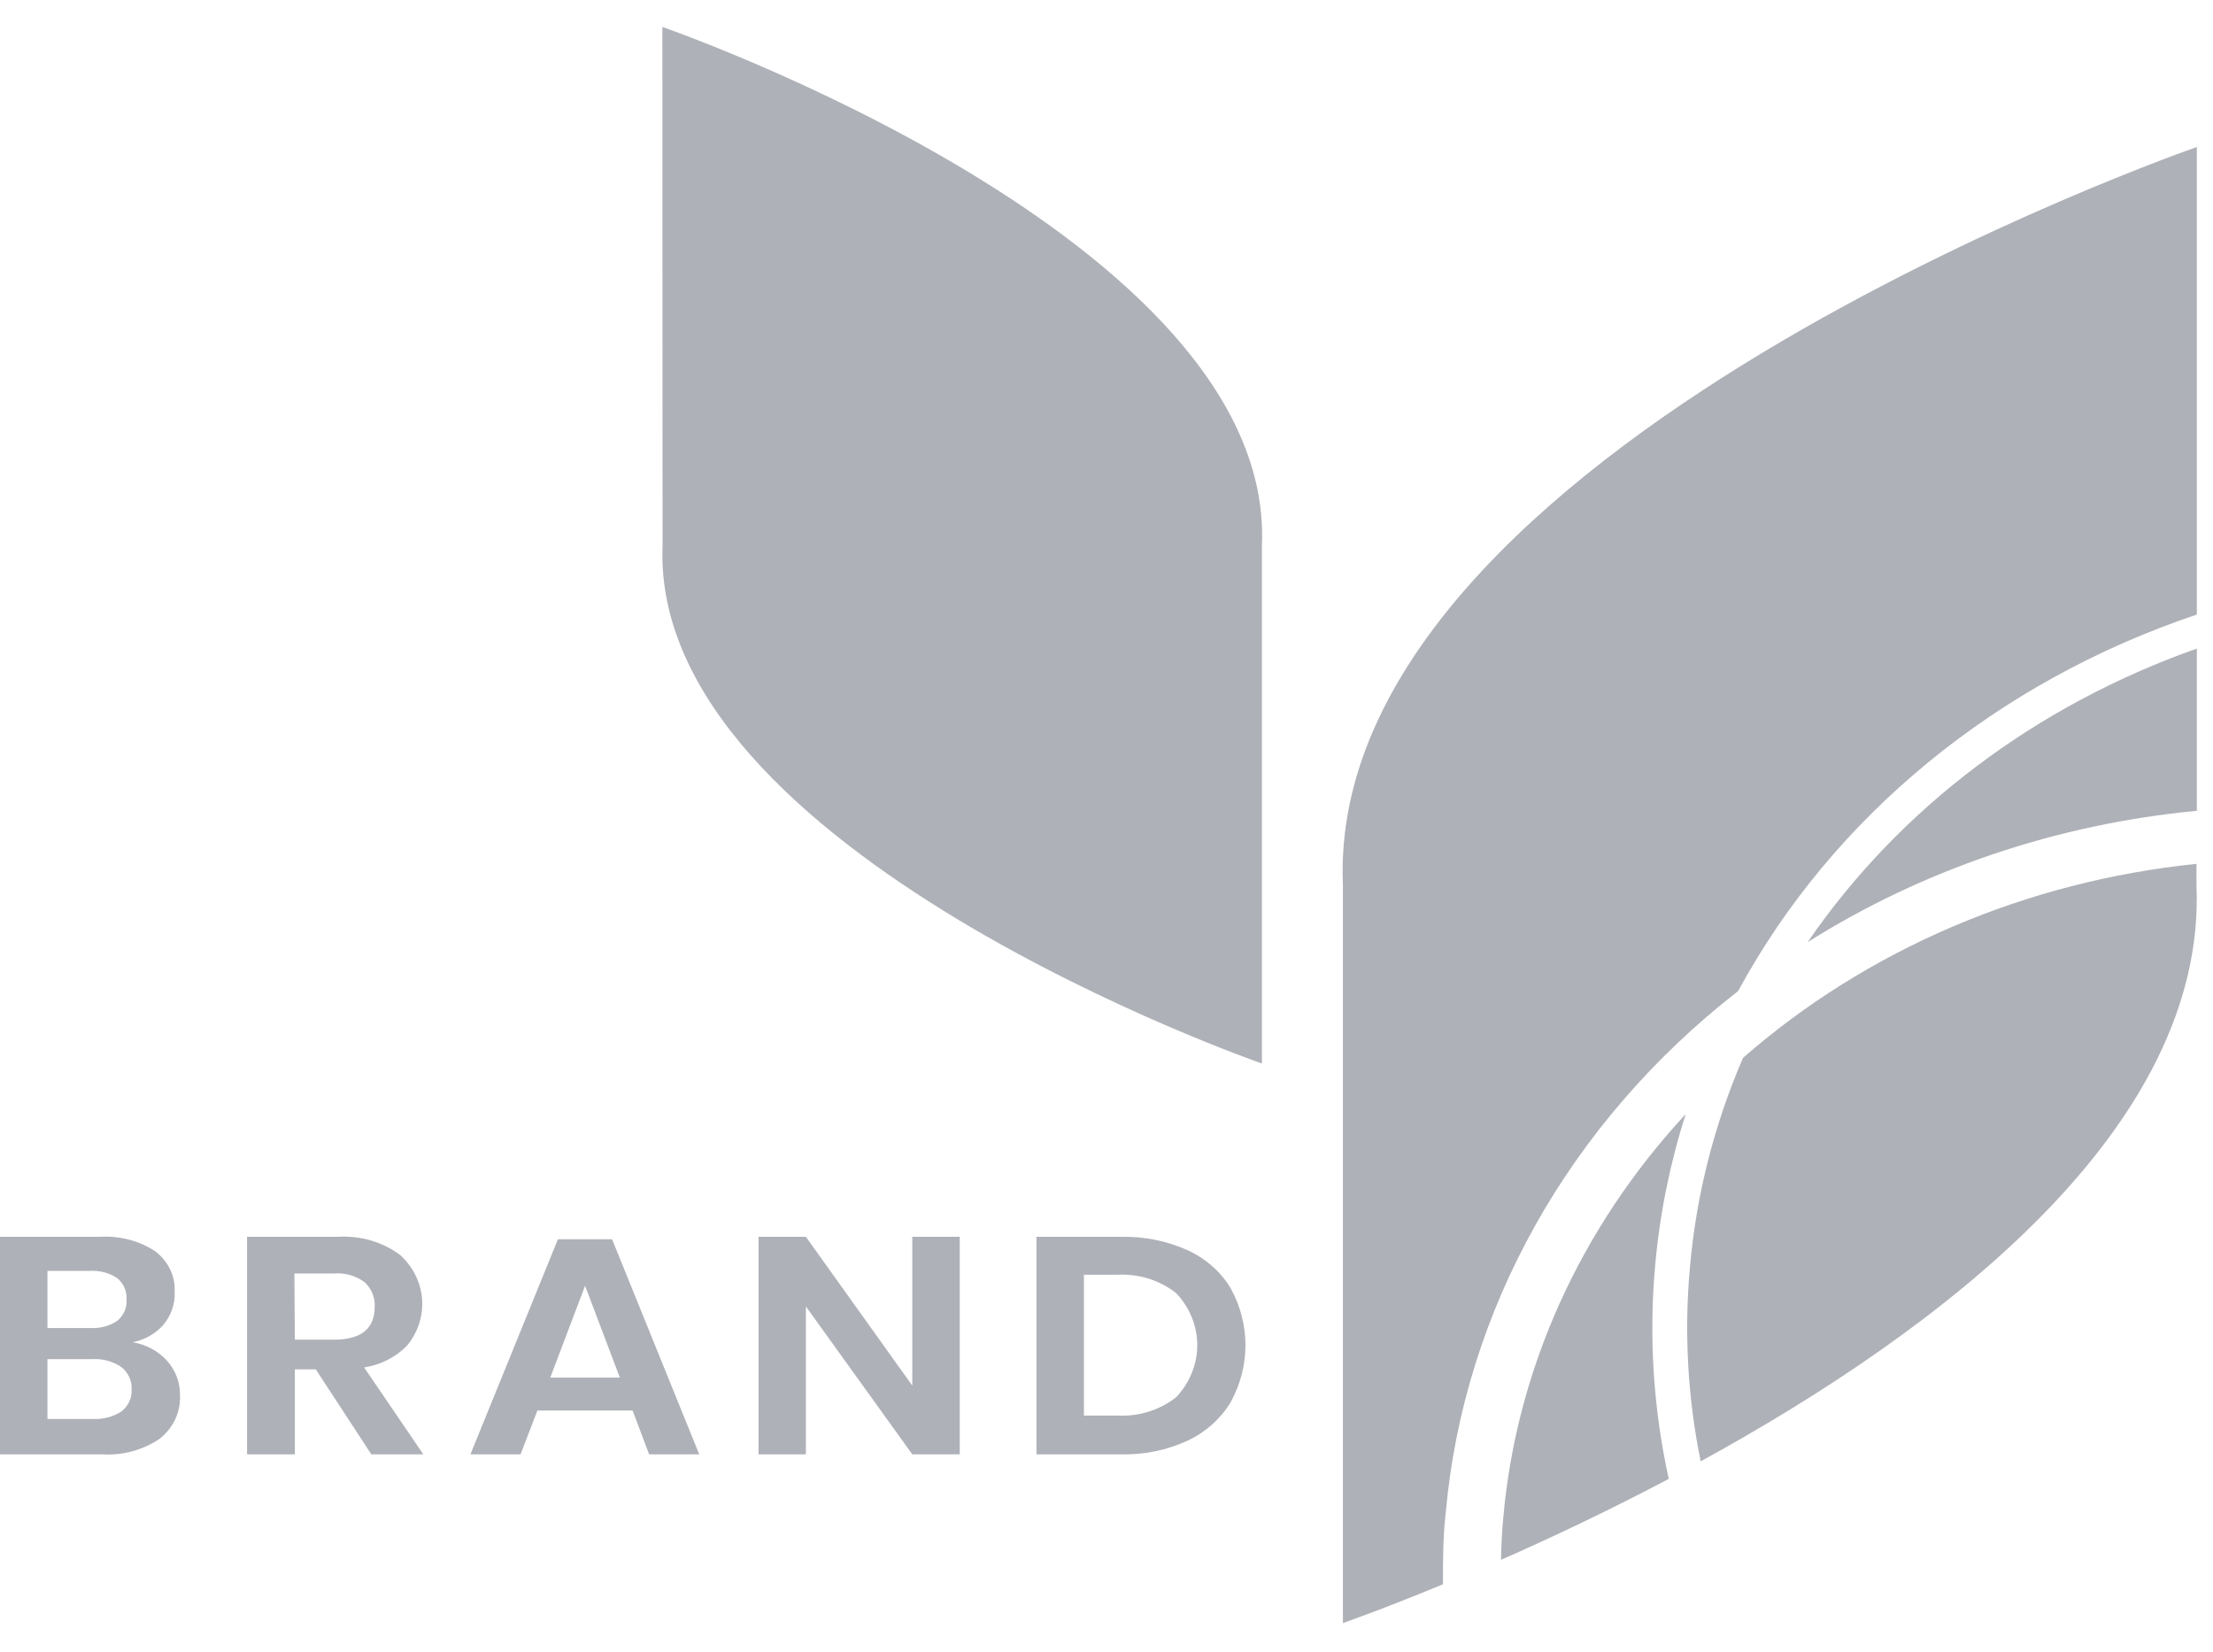
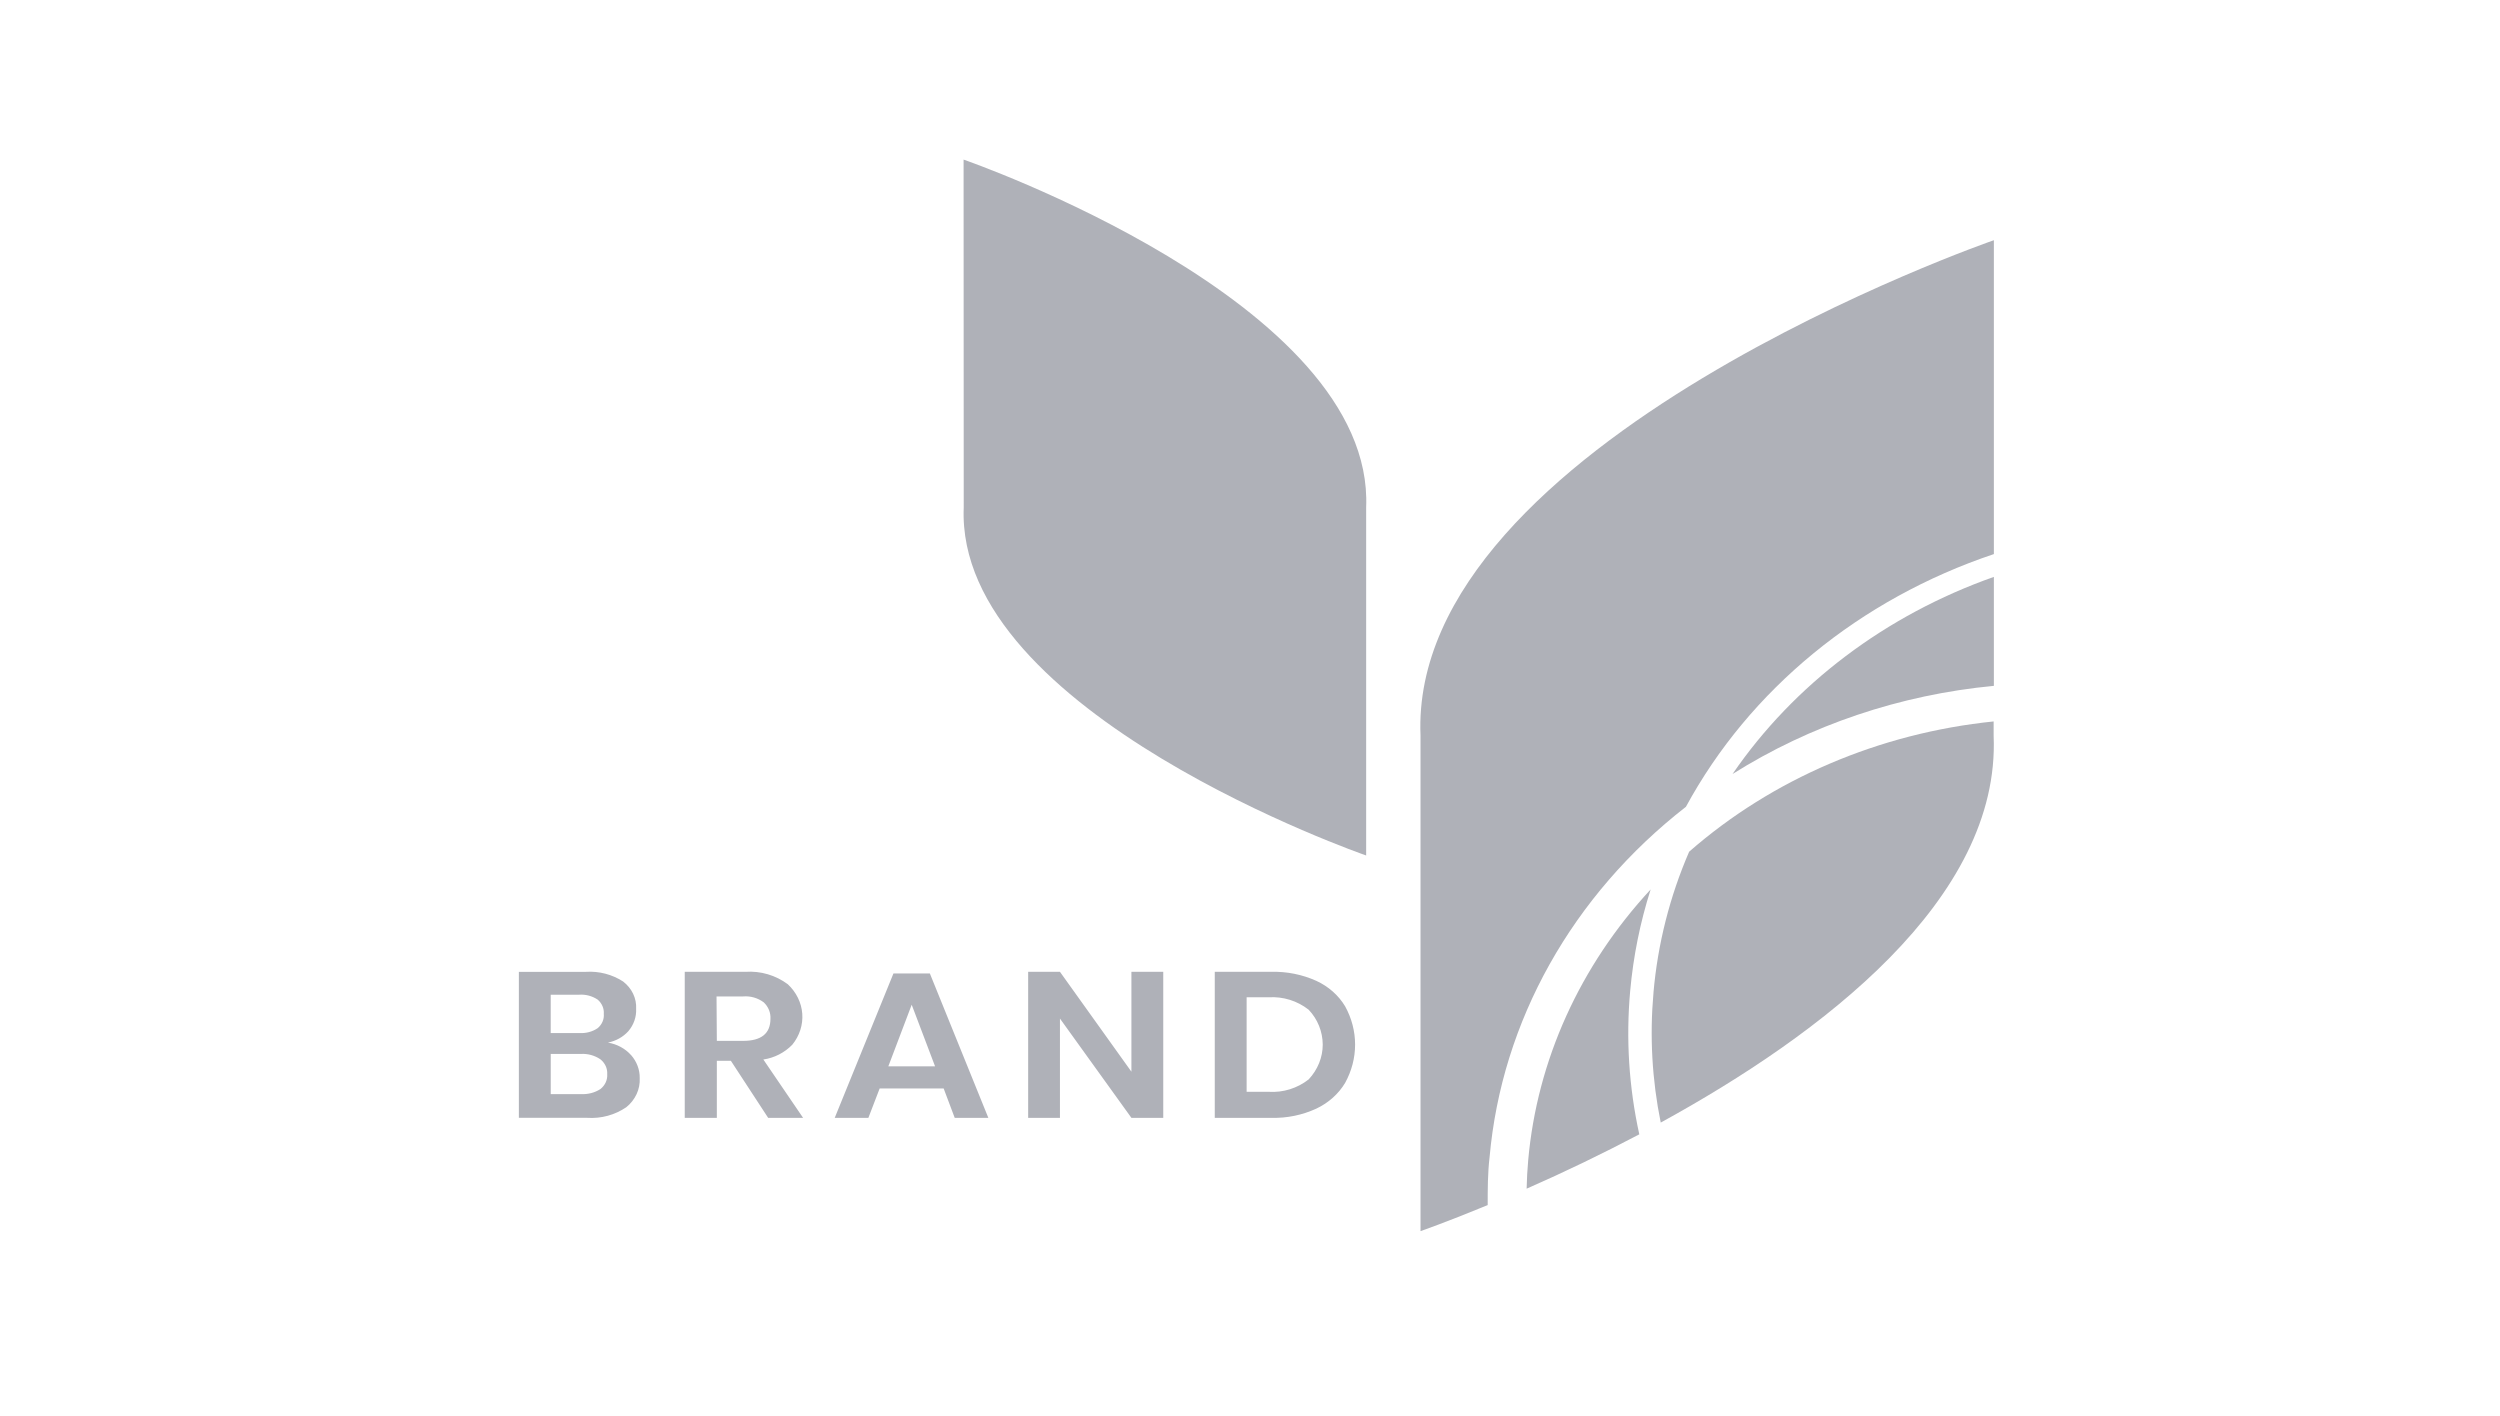
- <svg xmlns="http://www.w3.org/2000/svg" width="63" height="47" viewBox="0 0 63 47" fill="none">
-   <path d="M4.757 38.735C5.001 39.011 5.13 39.357 5.124 39.712C5.136 39.944 5.091 40.175 4.993 40.388C4.895 40.602 4.745 40.793 4.555 40.946C4.082 41.273 3.496 41.434 2.904 41.397H0V35.205H2.844C3.406 35.171 3.963 35.317 4.42 35.617C4.604 35.758 4.749 35.935 4.845 36.136C4.941 36.337 4.984 36.556 4.972 36.775C4.988 37.117 4.871 37.453 4.641 37.722C4.421 37.968 4.116 38.139 3.776 38.206C4.161 38.27 4.509 38.458 4.757 38.735ZM1.351 37.801H2.567C2.843 37.819 3.117 37.746 3.34 37.595C3.431 37.519 3.502 37.425 3.547 37.32C3.593 37.215 3.611 37.102 3.601 36.99C3.609 36.878 3.591 36.766 3.546 36.661C3.502 36.556 3.432 36.462 3.343 36.385C3.114 36.229 2.831 36.155 2.547 36.176H1.351V37.801ZM3.459 40.175C3.556 40.097 3.633 40 3.683 39.891C3.733 39.782 3.754 39.664 3.746 39.546C3.753 39.426 3.731 39.307 3.68 39.197C3.629 39.087 3.551 38.989 3.452 38.911C3.214 38.749 2.922 38.67 2.626 38.687H1.351V40.39H2.643C2.933 40.405 3.221 40.329 3.459 40.175Z" fill="#AFB1B8" />
-   <path d="M10.571 41.397L8.989 38.977H8.394V41.397H7.033V35.205H9.61C10.259 35.164 10.901 35.352 11.403 35.732C11.764 36.068 11.981 36.511 12.016 36.98C12.051 37.45 11.902 37.916 11.595 38.294C11.277 38.627 10.843 38.849 10.366 38.923L12.051 41.397H10.571ZM8.394 38.133H9.507C10.28 38.133 10.667 37.821 10.667 37.196C10.675 37.068 10.653 36.94 10.604 36.821C10.556 36.701 10.48 36.592 10.383 36.5C10.138 36.314 9.824 36.224 9.507 36.249H8.381L8.394 38.133Z" fill="#AFB1B8" />
-   <path d="M18.01 40.151H15.298L14.819 41.397H13.392L15.883 35.275H17.425L19.906 41.397H18.479L18.01 40.151ZM17.647 39.213L16.656 36.6L15.665 39.213H17.647Z" fill="#AFB1B8" />
-   <path d="M27.322 41.397H25.971L22.942 37.187V41.397H21.594V35.205H22.942L25.971 39.44V35.205H27.322V41.397Z" fill="#AFB1B8" />
-   <path d="M35.033 39.915C34.753 40.382 34.328 40.763 33.81 41.007C33.222 41.279 32.569 41.413 31.911 41.397H29.506V35.205H31.911C32.568 35.19 33.22 35.321 33.81 35.587C34.328 35.825 34.754 36.202 35.033 36.666C35.311 37.17 35.456 37.726 35.456 38.291C35.456 38.855 35.311 39.411 35.033 39.915ZM33.487 39.767C33.872 39.355 34.084 38.831 34.084 38.289C34.084 37.747 33.872 37.223 33.487 36.812C33.02 36.439 32.413 36.25 31.795 36.285H30.857V40.293H31.795C32.413 40.328 33.02 40.139 33.487 39.767Z" fill="#AFB1B8" />
-   <path d="M18.856 0.767C18.856 0.767 36.294 6.795 35.925 15.518V30.272C35.925 30.272 18.499 24.241 18.862 15.518L18.856 0.767Z" fill="#AFB1B8" />
-   <path d="M51.46 26.818C54.754 24.743 58.563 23.457 62.54 23.079V18.461C57.958 20.078 54.071 23.01 51.46 26.818Z" fill="#AFB1B8" />
-   <path d="M49.482 28.209C52.177 23.239 56.85 19.404 62.54 17.493V4.185C62.54 4.185 37.705 12.772 38.23 25.194V46.2C38.23 46.2 39.337 45.816 41.078 45.096C41.078 44.425 41.078 43.747 41.157 43.066C41.671 37.3 44.665 31.955 49.482 28.209Z" fill="#AFB1B8" />
-   <path d="M47.12 36.013C47.25 34.556 47.541 33.115 47.989 31.712C44.99 34.947 43.173 38.961 42.796 43.191C42.759 43.59 42.739 43.989 42.73 44.4C44.14 43.78 45.782 43.006 47.506 42.096C47.066 40.095 46.936 38.047 47.12 36.013Z" fill="#AFB1B8" />
-   <path d="M48.108 36.089C47.942 37.929 48.045 39.781 48.415 41.596C55.2 37.879 62.824 32.135 62.53 25.194V24.589C57.682 25.085 53.147 27.026 49.62 30.112C48.795 32.024 48.285 34.039 48.108 36.089Z" fill="#AFB1B8" />
+ <svg xmlns="http://www.w3.org/2000/svg" fill="none" viewBox="0 0 106 60">
+   <path fill="#AFB1B8" d="M26.757 44.735c.244.276.373.622.367.977a1.43 1.43 0 0 1-.131.676 1.556 1.556 0 0 1-.438.558 2.627 2.627 0 0 1-1.651.45H22v-6.19h2.844a2.593 2.593 0 0 1 1.576.41c.184.142.33.32.425.52.096.201.139.42.127.64.016.34-.1.676-.33.946-.221.246-.526.416-.866.484.385.064.733.252.98.53Zm-3.406-.934h1.216c.276.018.55-.055.773-.206a.738.738 0 0 0 .207-.275.68.68 0 0 0 .054-.33.702.702 0 0 0-.055-.329.76.76 0 0 0-.203-.276 1.255 1.255 0 0 0-.796-.209H23.35v1.625Zm2.108 2.374a.775.775 0 0 0 .224-.284.711.711 0 0 0 .063-.345.723.723 0 0 0-.066-.35.788.788 0 0 0-.228-.285 1.34 1.34 0 0 0-.826-.224h-1.275v1.703h1.292c.29.015.578-.06.816-.215ZM32.57 47.397l-1.581-2.42h-.595v2.42h-1.361v-6.192h2.577a2.699 2.699 0 0 1 1.793.527c.36.336.578.779.613 1.248.035.47-.114.936-.421 1.314a2.147 2.147 0 0 1-1.229.629l1.685 2.474h-1.48Zm-2.176-3.264h1.113c.773 0 1.16-.312 1.16-.937a.851.851 0 0 0-.063-.375.916.916 0 0 0-.221-.321 1.282 1.282 0 0 0-.876-.251h-1.126l.013 1.884ZM40.01 46.15h-2.712l-.479 1.247h-1.427l2.49-6.122h1.544l2.48 6.122H40.48l-.469-1.246Zm-.363-.937-.991-2.613-.991 2.613h1.982ZM49.322 47.397h-1.35l-3.03-4.21v4.21h-1.348v-6.192h1.348l3.03 4.235v-4.235h1.35v6.192ZM57.033 45.915c-.28.467-.705.848-1.223 1.092a4.287 4.287 0 0 1-1.9.39h-2.404v-6.192h2.405a4.376 4.376 0 0 1 1.9.382c.517.238.943.615 1.222 1.08.278.503.423 1.06.423 1.624 0 .564-.145 1.12-.423 1.624Zm-1.546-.148c.385-.412.597-.936.597-1.478a2.16 2.16 0 0 0-.597-1.477 2.489 2.489 0 0 0-1.692-.527h-.938v4.008h.938a2.488 2.488 0 0 0 1.692-.526ZM40.856 6.767s17.438 6.028 17.069 14.75v14.755s-17.426-6.031-17.063-14.754l-.006-14.751ZM73.46 32.818c3.294-2.075 7.103-3.36 11.08-3.738v-4.62c-4.582 1.618-8.47 4.55-11.08 8.358Z" />
+   <path fill="#AFB1B8" d="M71.482 34.21c2.695-4.97 7.368-8.806 13.058-10.717V10.185s-24.835 8.587-24.31 21.009V52.2s1.107-.384 2.848-1.104c0-.671 0-1.349.08-2.03.513-5.767 3.507-11.11 8.324-14.857Z" />
+   <path fill="#AFB1B8" d="M69.12 42.013a20.05 20.05 0 0 1 .868-4.301c-2.998 3.235-4.815 7.25-5.192 11.478-.037.4-.057.799-.067 1.21a74.697 74.697 0 0 0 4.777-2.304c-.44-2.001-.57-4.049-.386-6.083ZM70.108 42.089a19.051 19.051 0 0 0 .307 5.508c6.785-3.718 14.41-9.462 14.115-16.403v-.605c-4.848.497-9.383 2.437-12.91 5.523a19.259 19.259 0 0 0-1.513 5.977Z" />
</svg>
